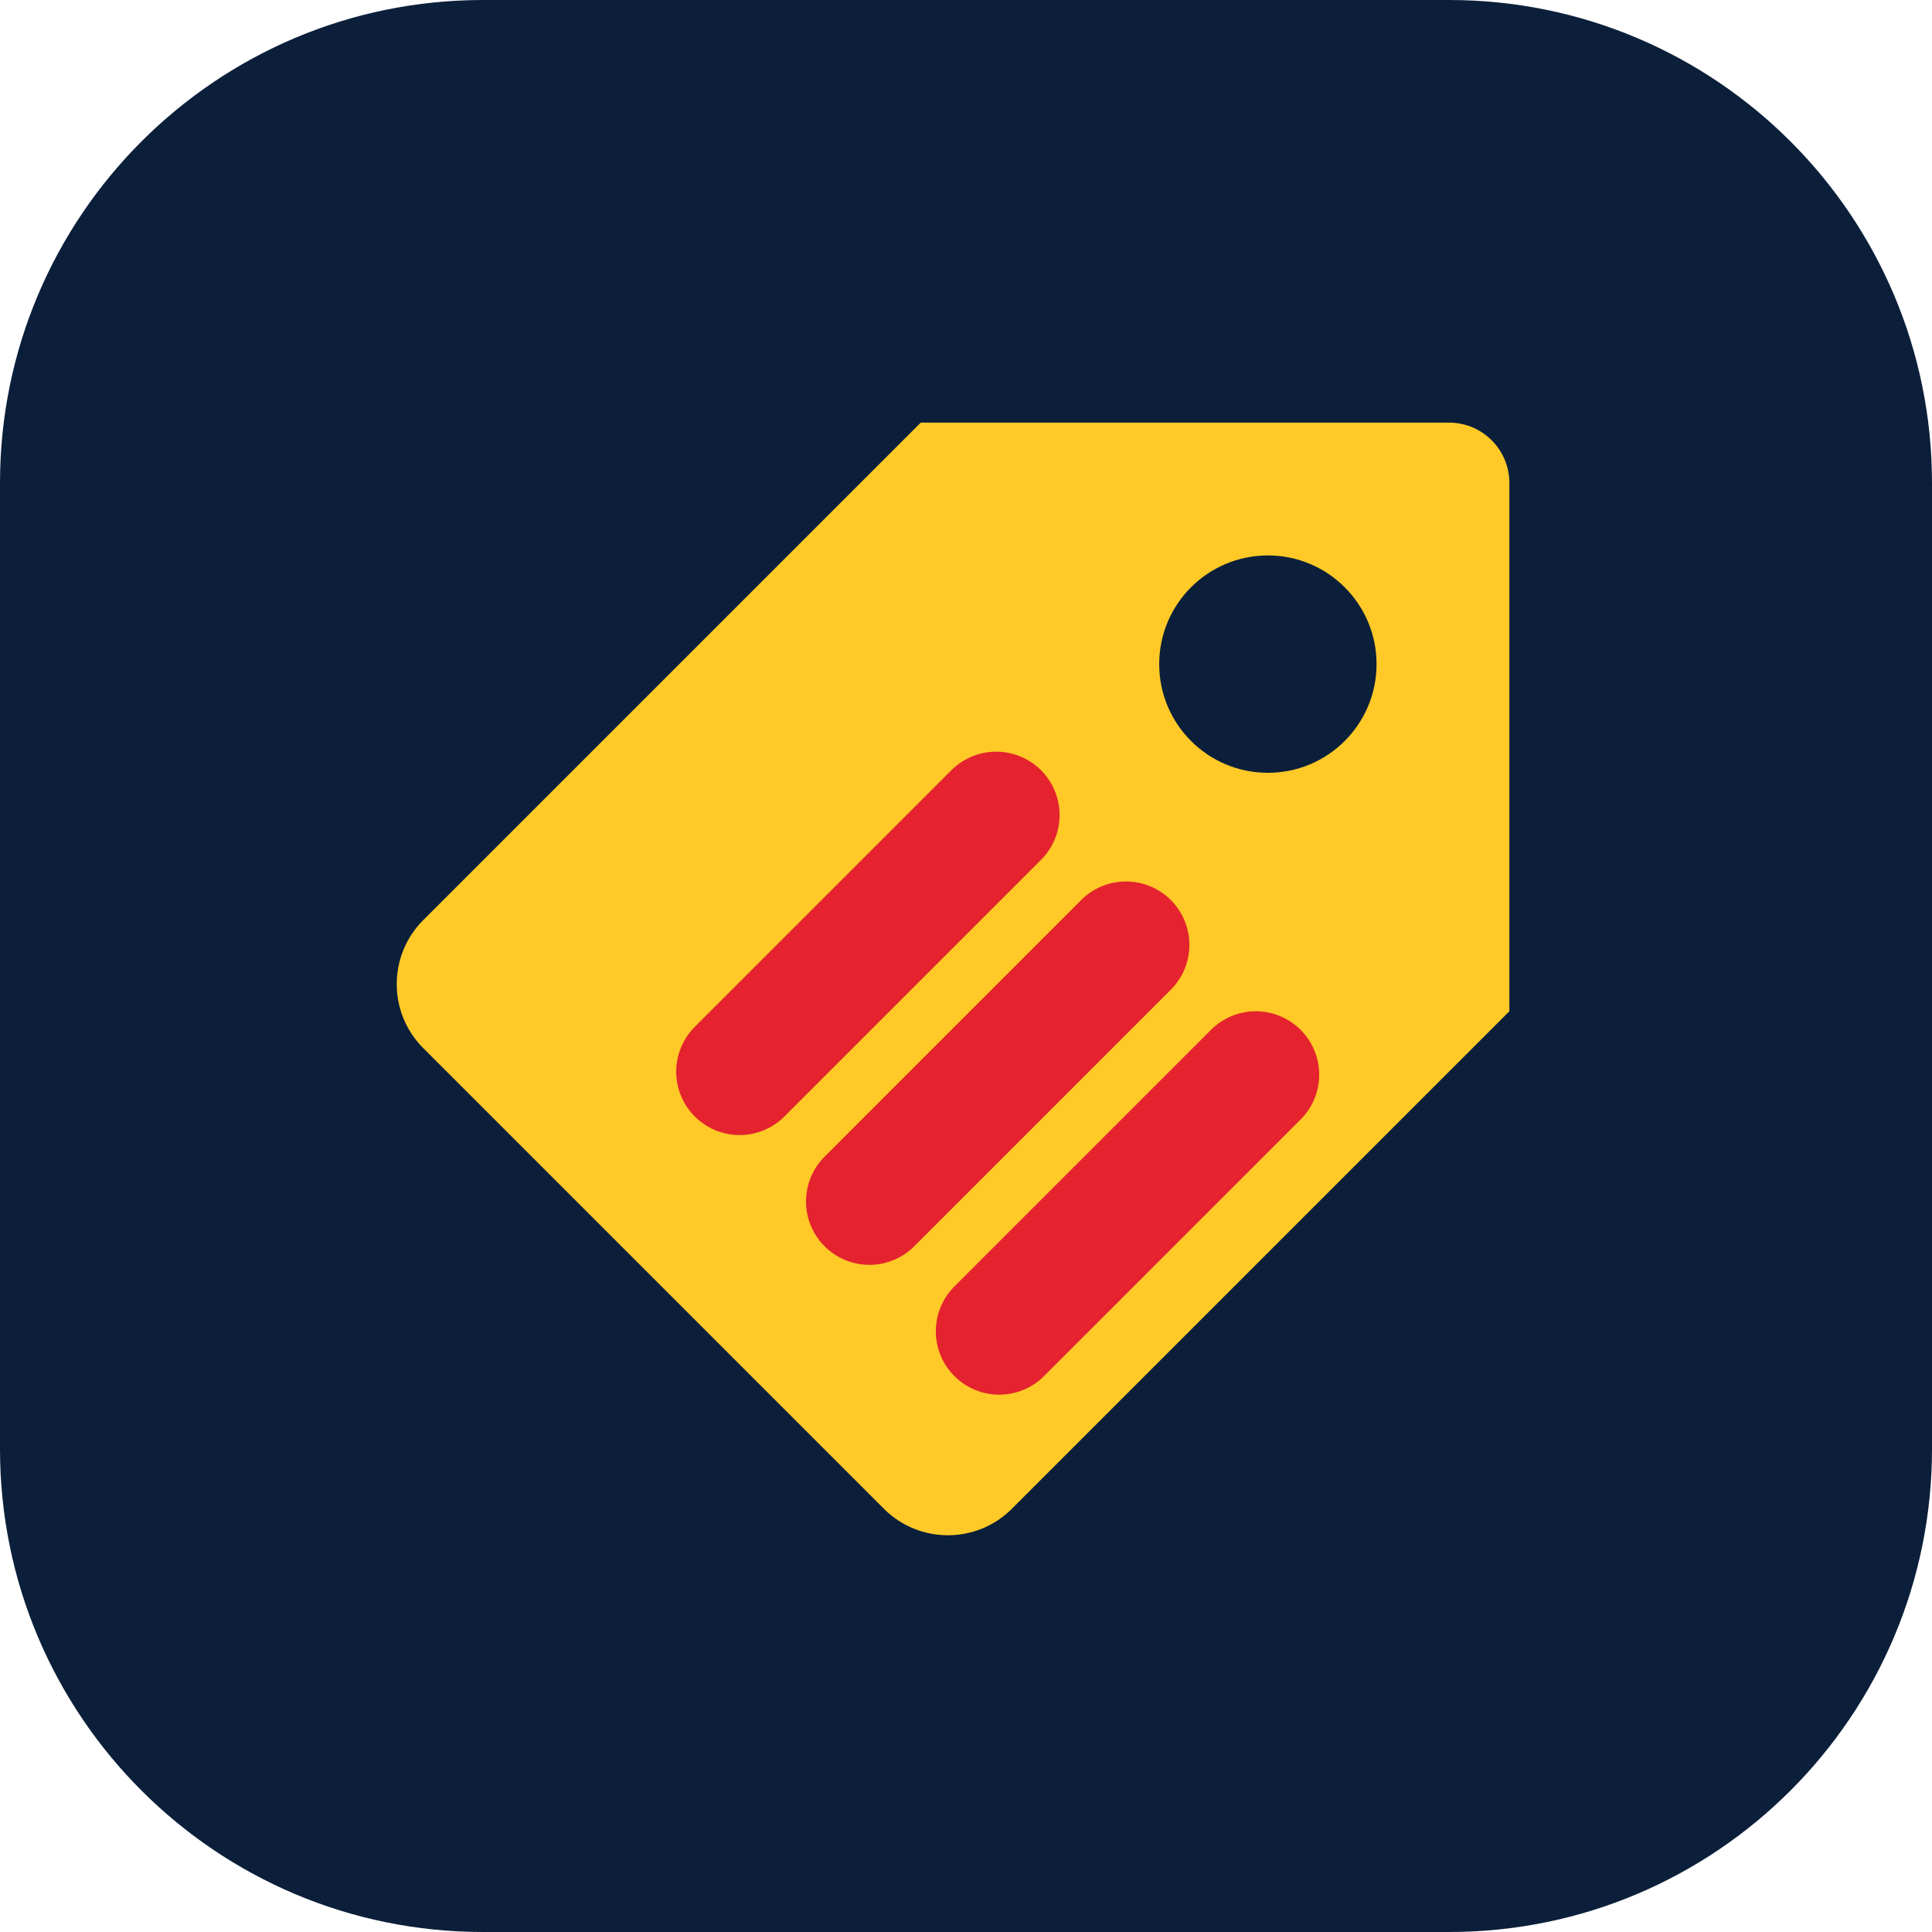
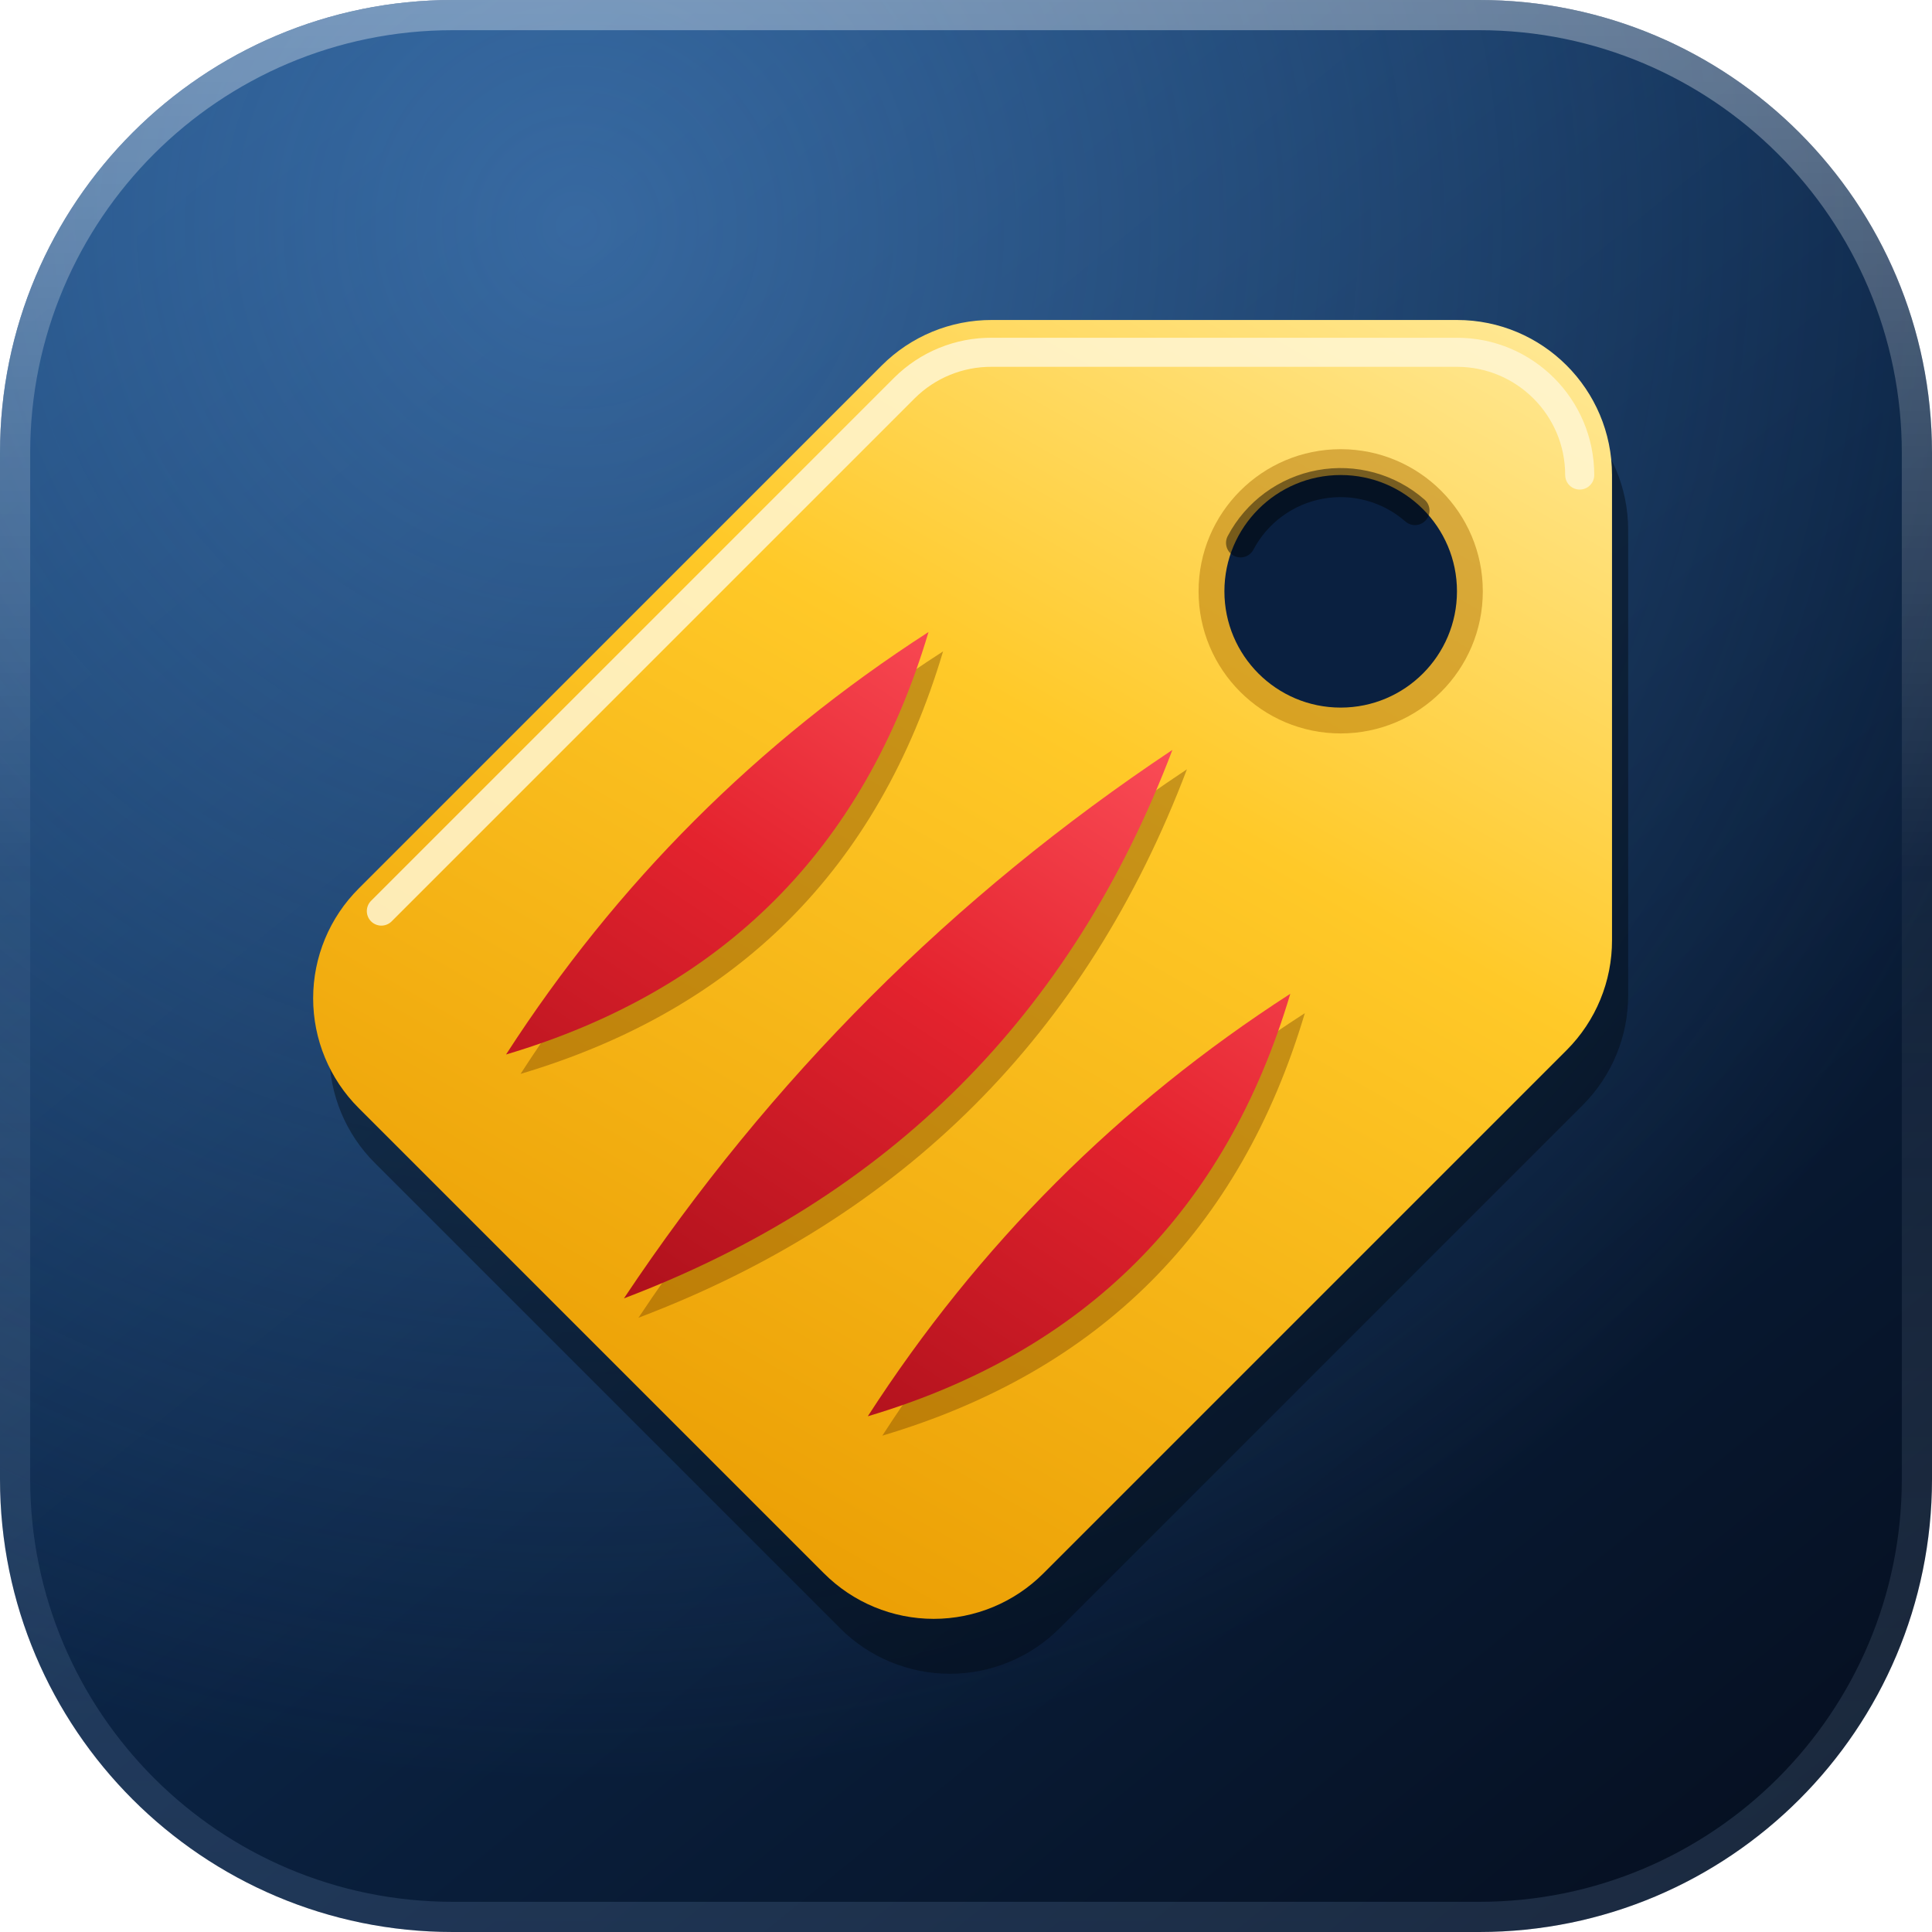
- <svg xmlns="http://www.w3.org/2000/svg" viewBox="0 0 64 64">
-   <rect width="64" height="64" rx="16" fill="#0b1f3a" />
-   <path d="M14 30.5 30.5 14H48a2 2 0 0 1 2 2v17.5L33.5 50a3 3 0 0 1-4.2 0L14 34.7a3 3 0 0 1 0-4.2Z" fill="#ffc928" />
-   <circle cx="42" cy="22" r="3.6" fill="#0b1f3a" />
-   <path d="M24.5 35.5 33 27M28.8 39.8 37.3 31.3M33.1 44.1 41.6 35.6" stroke="#e4232e" stroke-width="4.2" stroke-linecap="round" />
+ <svg xmlns="http://www.w3.org/2000/svg" viewBox="0 0 64 64" width="64" height="64">
+   <defs>
+     <linearGradient id="cmf" x1="6" y1="0" x2="58" y2="64" gradientUnits="userSpaceOnUse">
+       <stop offset="0" stop-color="#17406f" />
+       <stop offset=".5" stop-color="#0b2445" />
+       <stop offset="1" stop-color="#050f20" />
+     </linearGradient>
+     <linearGradient id="cmb" x1="0" y1="0" x2="0" y2="64" gradientUnits="userSpaceOnUse">
+       <stop offset="0" stop-color="#ffffff" stop-opacity=".34" />
+       <stop offset=".45" stop-color="#ffffff" stop-opacity=".04" />
+       <stop offset="1" stop-color="#8fb6e6" stop-opacity=".16" />
+     </linearGradient>
+     <linearGradient id="cmo" x1="46" y1="10" x2="22" y2="52" gradientUnits="userSpaceOnUse">
+       <stop offset="0" stop-color="#ffe894" />
+       <stop offset=".38" stop-color="#ffc928" />
+       <stop offset="1" stop-color="#e99a00" />
+     </linearGradient>
+     <linearGradient id="cmv" x1="38" y1="22" x2="22" y2="46" gradientUnits="userSpaceOnUse">
+       <stop offset="0" stop-color="#ff5660" />
+       <stop offset=".45" stop-color="#e4232e" />
+       <stop offset="1" stop-color="#a30d18" />
+     </linearGradient>
+     <radialGradient id="cmh" cx=".3" cy=".12" r=".8">
+       <stop offset="0" stop-color="#5b9be0" stop-opacity=".5" />
+       <stop offset="1" stop-color="#5b9be0" stop-opacity="0" />
+     </radialGradient>
+   </defs>
+   <rect width="64" height="64" rx="15" fill="url(#cmf)" />
+   <rect width="64" height="64" rx="15" fill="url(#cmh)" />
+   <rect x=".5" y=".5" width="63" height="63" rx="14.5" fill="none" stroke="url(#cmb)" />
+   <g transform="translate(32 32) scale(1.07) translate(-32 -32)">
+     <path d="M13.2 29.6 29.4 13.4A4.8 4.8 0 0 1 32.8 12H47.2A4.8 4.8 0 0 1 52 16.8V31.2A4.8 4.8 0 0 1 50.6 34.6L34.4 50.8A4.8 4.8 0 0 1 27.6 50.8L13.2 36.4A4.8 4.8 0 0 1 13.2 29.6Z" transform="translate(.5 1.7)" fill="#01060f" opacity=".42" />
+     <path d="M13.2 29.6 29.4 13.4A4.8 4.8 0 0 1 32.8 12H47.2A4.8 4.8 0 0 1 52 16.8V31.2A4.8 4.8 0 0 1 50.6 34.6L34.4 50.8A4.8 4.8 0 0 1 27.6 50.8L13.2 36.4A4.8 4.8 0 0 1 13.2 29.6Z" fill="url(#cmo)" />
+     <path d="M13.9 30.3 30.1 14.1A3.8 3.8 0 0 1 32.8 13H47.2A3.8 3.8 0 0 1 51 16.8" fill="none" stroke="#fff6d2" stroke-opacity=".85" stroke-width=".9" stroke-linecap="round" />
+     <circle cx="43.6" cy="20.4" r="4.4" fill="#a86a00" opacity=".45" />
+     <circle cx="43.6" cy="20.4" r="3.6" fill="#0a2040" />
+     <path d="M40.5 18.9a3.5 3.5 0 0 1 5.4-1" fill="none" stroke="#000" stroke-opacity=".45" stroke-width=".9" stroke-linecap="round" />
+     <path d="M30.84 21.66Q27.84 31.74 17.76 34.74Q22.89 26.79 30.84 21.66Z" transform="translate(.45 .6)" fill="#6e3c00" opacity=".38" />
+     <path d="M30.84 21.66Q27.84 31.74 17.76 34.74Q22.89 26.79 30.84 21.66Z" fill="url(#cmv)" />
+     <path d="M38.39 25.31Q33.72 37.62 21.41 42.29Q28.2 32.1 38.39 25.31Z" transform="translate(.45 .6)" fill="#6e3c00" opacity=".38" />
+     <path d="M38.39 25.31Q33.72 37.62 21.41 42.29Q28.2 32.1 38.39 25.31Z" fill="url(#cmv)" />
+     <path d="M42.04 32.86Q39.04 42.94 28.96 45.94Q34.09 37.99 42.04 32.86Z" transform="translate(.45 .6)" fill="#6e3c00" opacity=".38" />
+     <path d="M42.04 32.86Q39.04 42.94 28.96 45.94Q34.09 37.99 42.04 32.86Z" fill="url(#cmv)" />
+   </g>
</svg>
